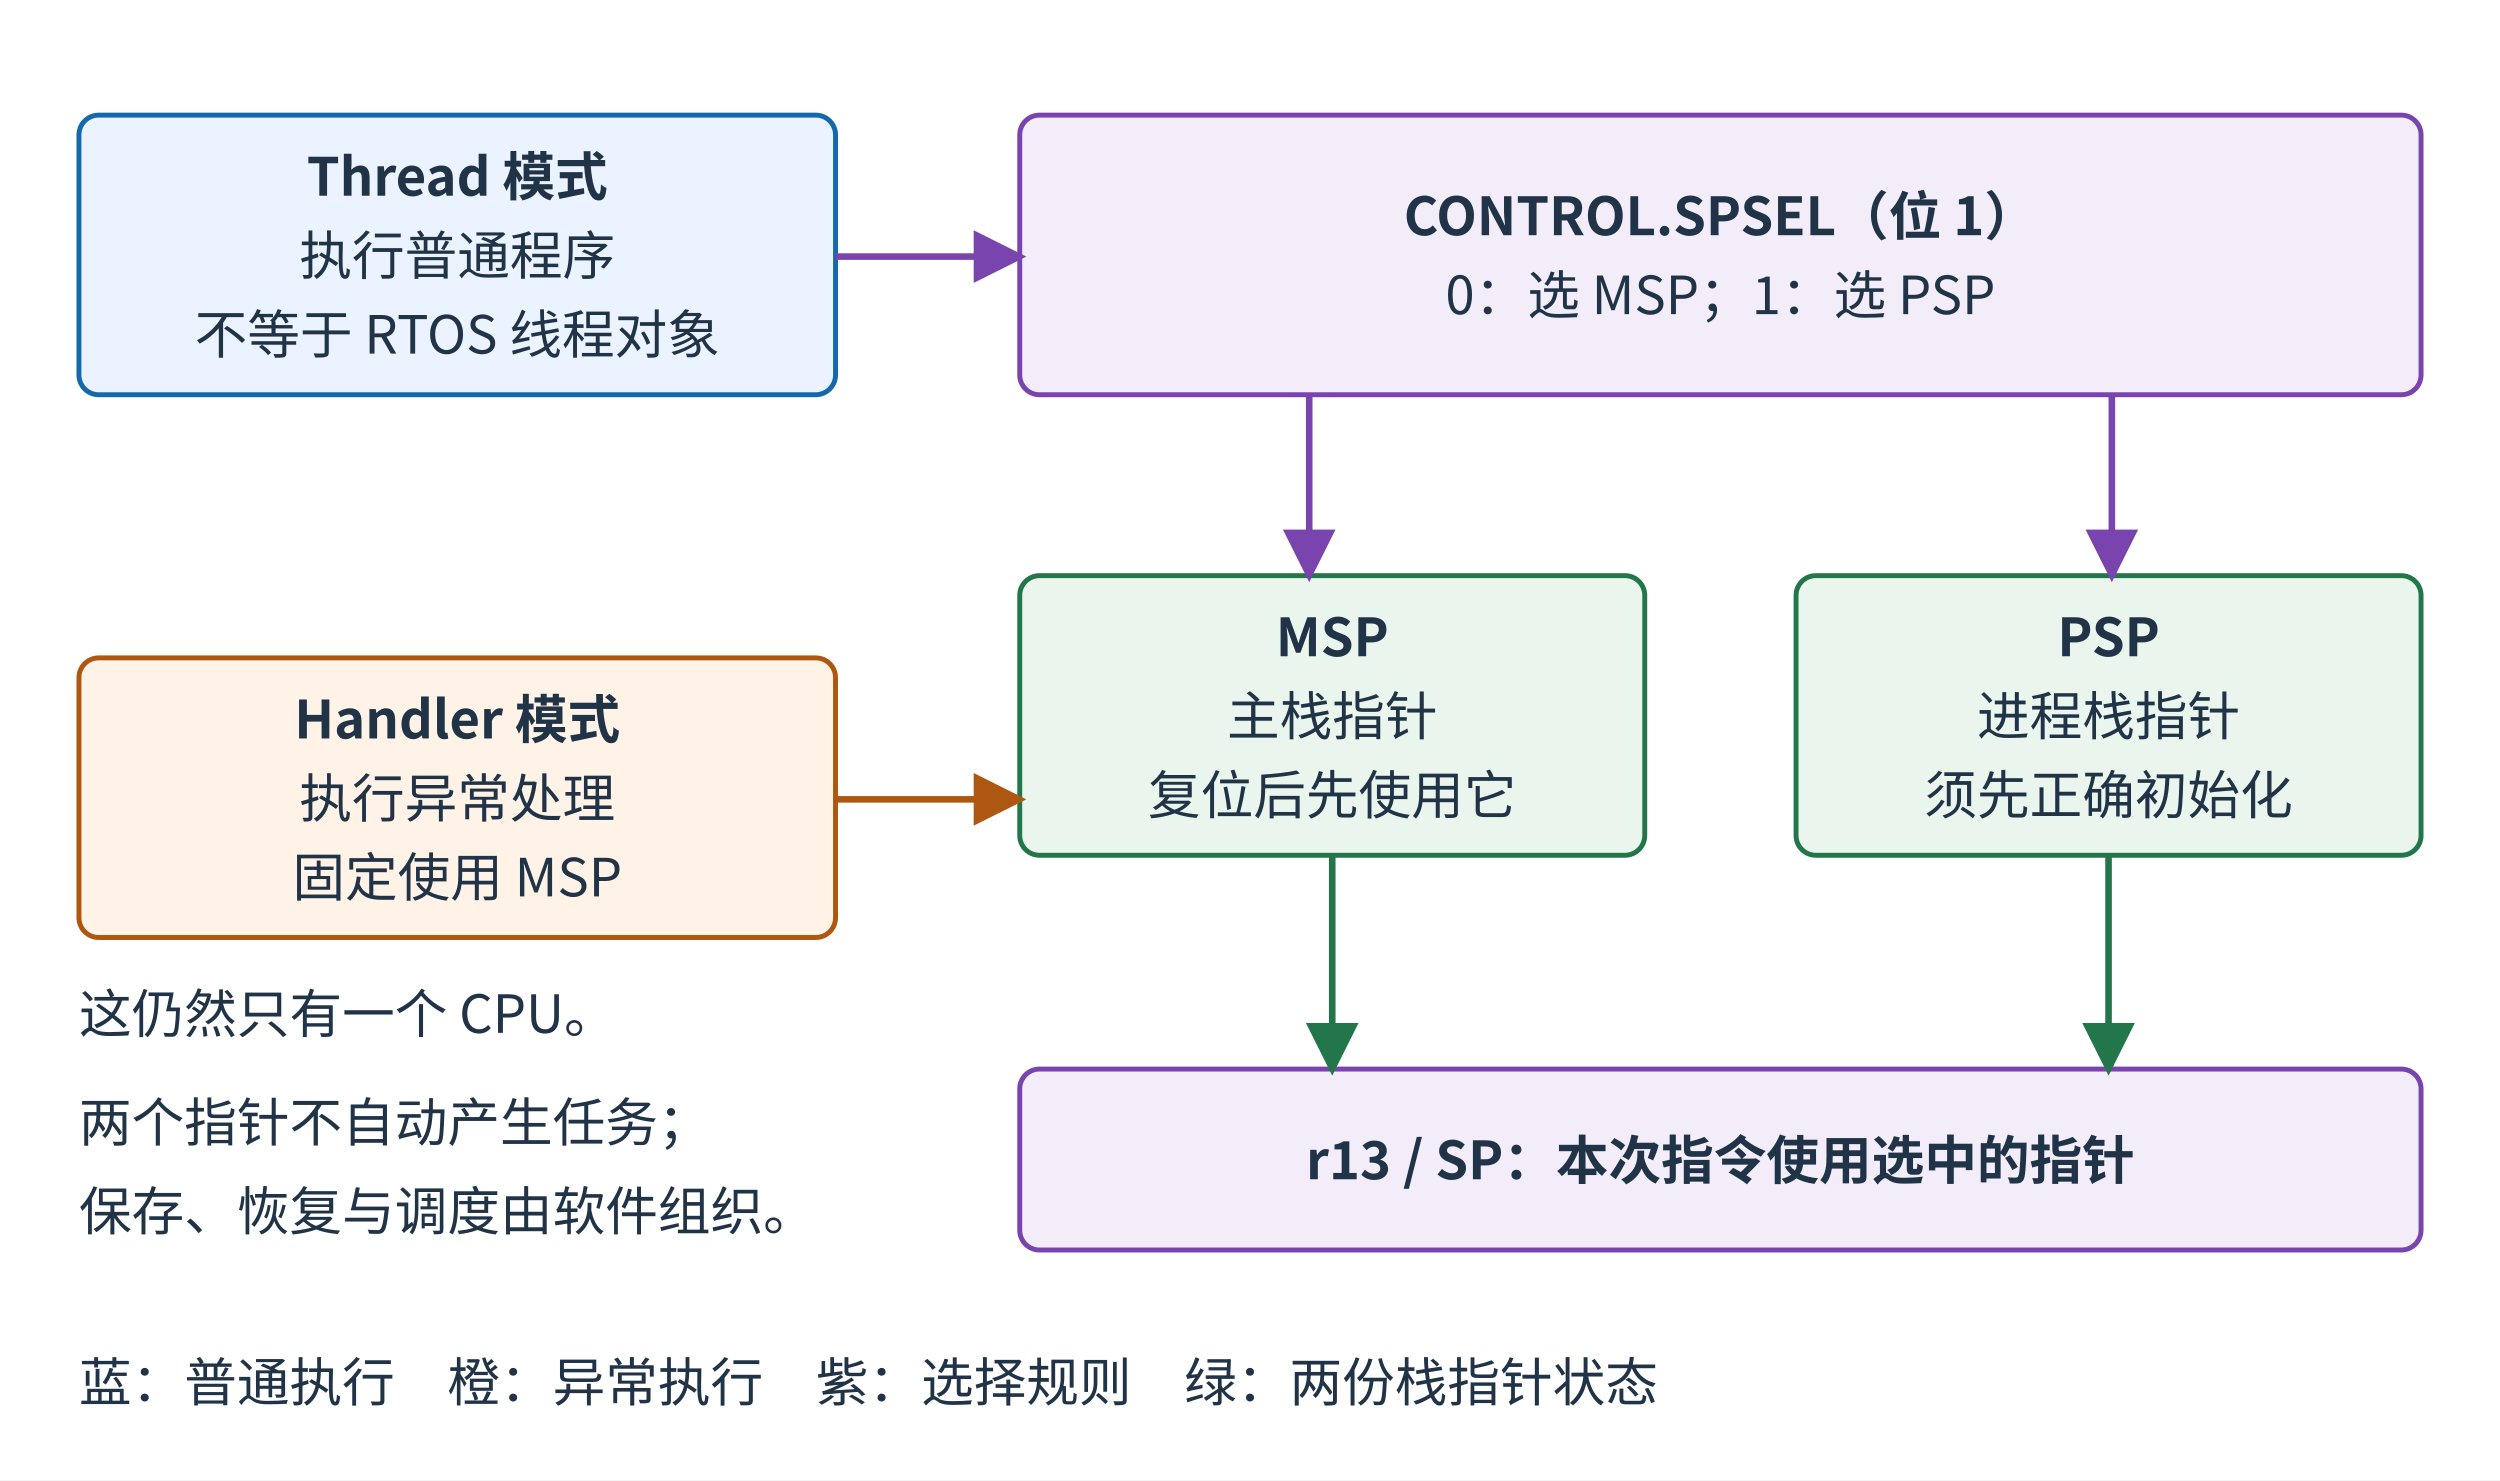
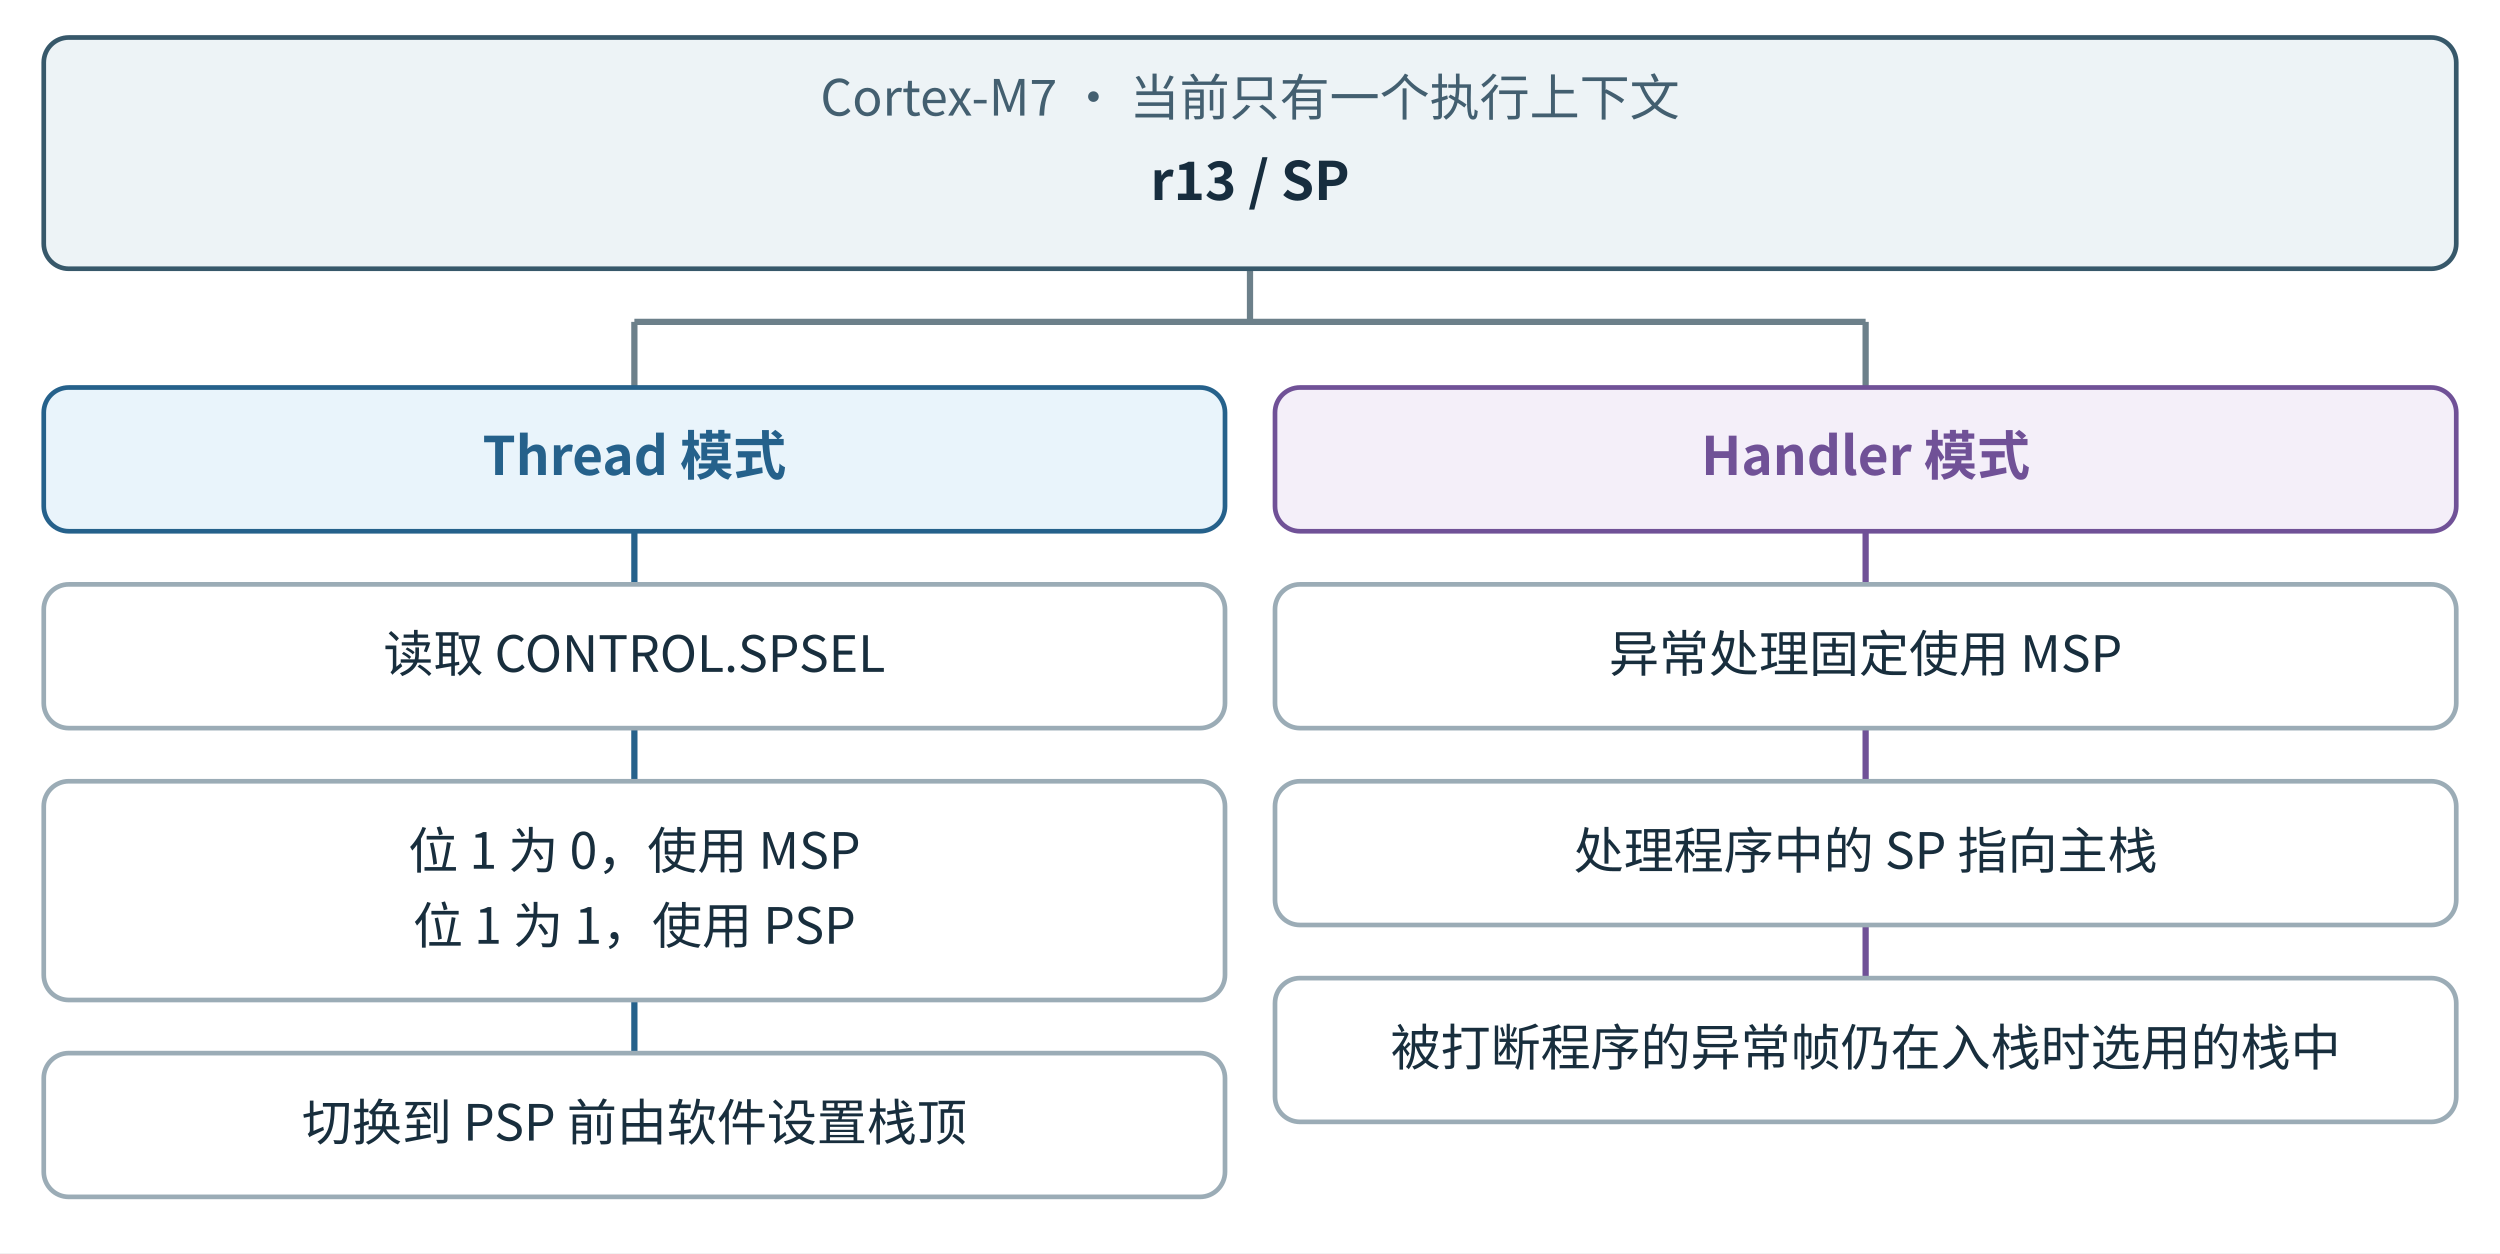
- <svg xmlns="http://www.w3.org/2000/svg" width="760" height="450" viewBox="0 0 760 450" role="img">
-   <defs>
-     <marker id="a1469aa" markerWidth="8" markerHeight="8" refX="7" refY="4" orient="auto-start-reverse">
-       <path d="M0 0 L8 4 L0 8Z" fill="#1469aa" />
-     </marker>
-     <marker id="a7944ad" markerWidth="8" markerHeight="8" refX="7" refY="4" orient="auto-start-reverse">
-       <path d="M0 0 L8 4 L0 8Z" fill="#7944ad" />
-     </marker>
-     <marker id="a22764a" markerWidth="8" markerHeight="8" refX="7" refY="4" orient="auto-start-reverse">
-       <path d="M0 0 L8 4 L0 8Z" fill="#22764a" />
-     </marker>
-     <marker id="aae5711" markerWidth="8" markerHeight="8" refX="7" refY="4" orient="auto-start-reverse">
-       <path d="M0 0 L8 4 L0 8Z" fill="#ae5711" />
-     </marker>
-     <marker id="a607181" markerWidth="8" markerHeight="8" refX="7" refY="4" orient="auto-start-reverse">
-       <path d="M0 0 L8 4 L0 8Z" fill="#607181" />
-     </marker>
-   </defs>
-   <rect width="760" height="450" fill="white" />
-   <g font-family="Microsoft YaHei, Noto Sans CJK SC, sans-serif" font-size="16" fill="#203347">
-     <rect x="24" y="35" width="230" height="85" rx="6" fill="#eaf3ff" stroke="#1469aa" stroke-width="1.5" />
-     <text x="139.0" y="59.5" text-anchor="middle" font-weight="700">Thread 模式</text>
-     <text x="139.0" y="83.5" text-anchor="middle">执行普通程序</text>
-     <text x="139.0" y="107.5" text-anchor="middle">不等于 RTOS 线程对象</text>
-     <rect x="310" y="35" width="426" height="85" rx="6" fill="#f3edfa" stroke="#7944ad" stroke-width="1.5" />
-     <text x="523.0" y="71.5" text-anchor="middle" font-weight="700">CONTROL.SPSEL（位 1）</text>
-     <text x="523.0" y="95.5" text-anchor="middle">0：选 MSP；1：选 PSP</text>
-     <path d="M254 78 H310" fill="none" stroke="#7944ad" stroke-width="2" marker-end="url(#a7944ad)" />
-     <rect x="24" y="200" width="230" height="85" rx="6" fill="#fff2e6" stroke="#ae5711" stroke-width="1.5" />
-     <text x="139.0" y="224.5" text-anchor="middle" font-weight="700">Handler 模式</text>
-     <text x="139.0" y="248.5" text-anchor="middle">执行异常处理</text>
-     <text x="139.0" y="272.5" text-anchor="middle">固定使用 MSP</text>
-     <rect x="310" y="175" width="190" height="85" rx="6" fill="#eaf5ed" stroke="#22764a" stroke-width="1.5" />
-     <text x="405.0" y="199.5" text-anchor="middle" font-weight="700">MSP</text>
-     <text x="405.0" y="223.5" text-anchor="middle">主栈指针</text>
-     <text x="405.0" y="247.5" text-anchor="middle">复位后先使用它</text>
-     <rect x="546" y="175" width="190" height="85" rx="6" fill="#eaf5ed" stroke="#22764a" stroke-width="1.5" />
-     <text x="641.0" y="199.5" text-anchor="middle" font-weight="700">PSP</text>
-     <text x="641.0" y="223.5" text-anchor="middle">进程栈指针</text>
-     <text x="641.0" y="247.5" text-anchor="middle">须先正确初始化</text>
-     <path d="M398 120 V175" fill="none" stroke="#7944ad" stroke-width="2" marker-end="url(#a7944ad)" />
-     <path d="M642 120 V175" fill="none" stroke="#7944ad" stroke-width="2" marker-end="url(#a7944ad)" />
-     <path d="M254 243 H310" fill="none" stroke="#ae5711" stroke-width="2" marker-end="url(#aae5711)" />
-     <rect x="310" y="325" width="426" height="55" rx="6" fill="#f3edfa" stroke="#7944ad" stroke-width="1.5" />
-     <text x="523.0" y="358.5" text-anchor="middle" font-weight="700">r13 / SP：本次指令使用选中的指针</text>
-     <path d="M405 260 V325" fill="none" stroke="#22764a" stroke-width="2" marker-end="url(#a22764a)" />
-     <path d="M641 260 V325" fill="none" stroke="#22764a" stroke-width="2" marker-end="url(#a22764a)" />
-     <text x="24" y="314" text-anchor="start">这仍然只有一个 CPU。</text>
-     <text x="24" y="347" text-anchor="start">两个指针不自动产生任务；</text>
-     <text x="24" y="374" text-anchor="start">保存、恢复与调度由软件组织。</text>
-     <text x="24" y="426" text-anchor="start">蓝：普通执行　橙：异常执行　紫：选择规则　绿：两份栈指针状态</text>
+ <svg xmlns="http://www.w3.org/2000/svg" width="800" height="401" viewBox="0 0 800 401" role="img" aria-labelledby="title desc">
+   <rect width="800" height="401" fill="#ffffff" />
+   <path d="M400 86 V103 M203 103 H597" fill="none" stroke="#6c808a" stroke-width="2" />
+   <path d="M203 103 V124" fill="none" stroke="#6c808a" stroke-width="2" />
+   <path d="M203 170 V187" fill="none" stroke="#25618b" stroke-width="2" />
+   <path d="M203 233 V250" fill="none" stroke="#25618b" stroke-width="2" />
+   <path d="M203 320 V337" fill="none" stroke="#25618b" stroke-width="2" />
+   <path d="M597 103 V124" fill="none" stroke="#6c808a" stroke-width="2" />
+   <path d="M597 170 V187" fill="none" stroke="#705197" stroke-width="2" />
+   <path d="M597 233 V250" fill="none" stroke="#705197" stroke-width="2" />
+   <path d="M597 296 V313" fill="none" stroke="#705197" stroke-width="2" />
+   <g text-anchor="middle" font-family="Microsoft YaHei, Noto Sans CJK SC, sans-serif">
+     <rect x="14" y="12" width="772" height="74" rx="8" fill="#edf3f6" stroke="#37586a" stroke-width="1.5" />
+     <text x="400" y="37" font-size="16" font-weight="400" fill="#435f70">Cortex-M7 · 当前只有一个执行上下文</text>
+     <text x="400" y="64" font-size="17" font-weight="700" fill="#172d3e">r13 / SP</text>
+     <rect x="14" y="124" width="378" height="46" rx="8" fill="#e9f4fb" stroke="#25618b" stroke-width="1.5" />
+     <text x="203" y="152" font-size="17" font-weight="700" fill="#25618b">Thread 模式</text>
+     <rect x="14" y="187" width="378" height="46" rx="8" fill="#ffffff" stroke="#9bacb6" stroke-width="1.5" />
+     <text x="203" y="215" font-size="16" font-weight="400" fill="#182e3d">读取 CONTROL.SPSEL</text>
+     <rect x="14" y="250" width="378" height="70" rx="8" fill="#ffffff" stroke="#9bacb6" stroke-width="1.5" />
+     <text x="203" y="278" font-size="16" font-weight="400" fill="#182e3d">位 1 为 0，使用 MSP</text>
+     <text x="203" y="302" font-size="16" font-weight="400" fill="#182e3d">位 1 为 1，使用 PSP</text>
+     <rect x="14" y="337" width="378" height="46" rx="8" fill="#ffffff" stroke="#9bacb6" stroke-width="1.5" />
+     <text x="203" y="365" font-size="16" font-weight="400" fill="#182e3d">切换到 PSP 前由软件设置栈顶</text>
+     <rect x="408" y="124" width="378" height="46" rx="8" fill="#f4eff9" stroke="#705197" stroke-width="1.5" />
+     <text x="597" y="152" font-size="17" font-weight="700" fill="#705197">Handler 模式</text>
+     <rect x="408" y="187" width="378" height="46" rx="8" fill="#ffffff" stroke="#9bacb6" stroke-width="1.5" />
+     <text x="597" y="215" font-size="16" font-weight="400" fill="#182e3d">异常处理固定使用 MSP</text>
+     <rect x="408" y="250" width="378" height="46" rx="8" fill="#ffffff" stroke="#9bacb6" stroke-width="1.5" />
+     <text x="597" y="278" font-size="16" font-weight="400" fill="#182e3d">处理程序中的 SP 指向主栈</text>
+     <rect x="408" y="313" width="378" height="46" rx="8" fill="#ffffff" stroke="#9bacb6" stroke-width="1.5" />
+     <text x="597" y="341" font-size="16" font-weight="400" fill="#182e3d">被打断程序的异常帧仍在入栈时选用的栈中</text>
  </g>
</svg>
